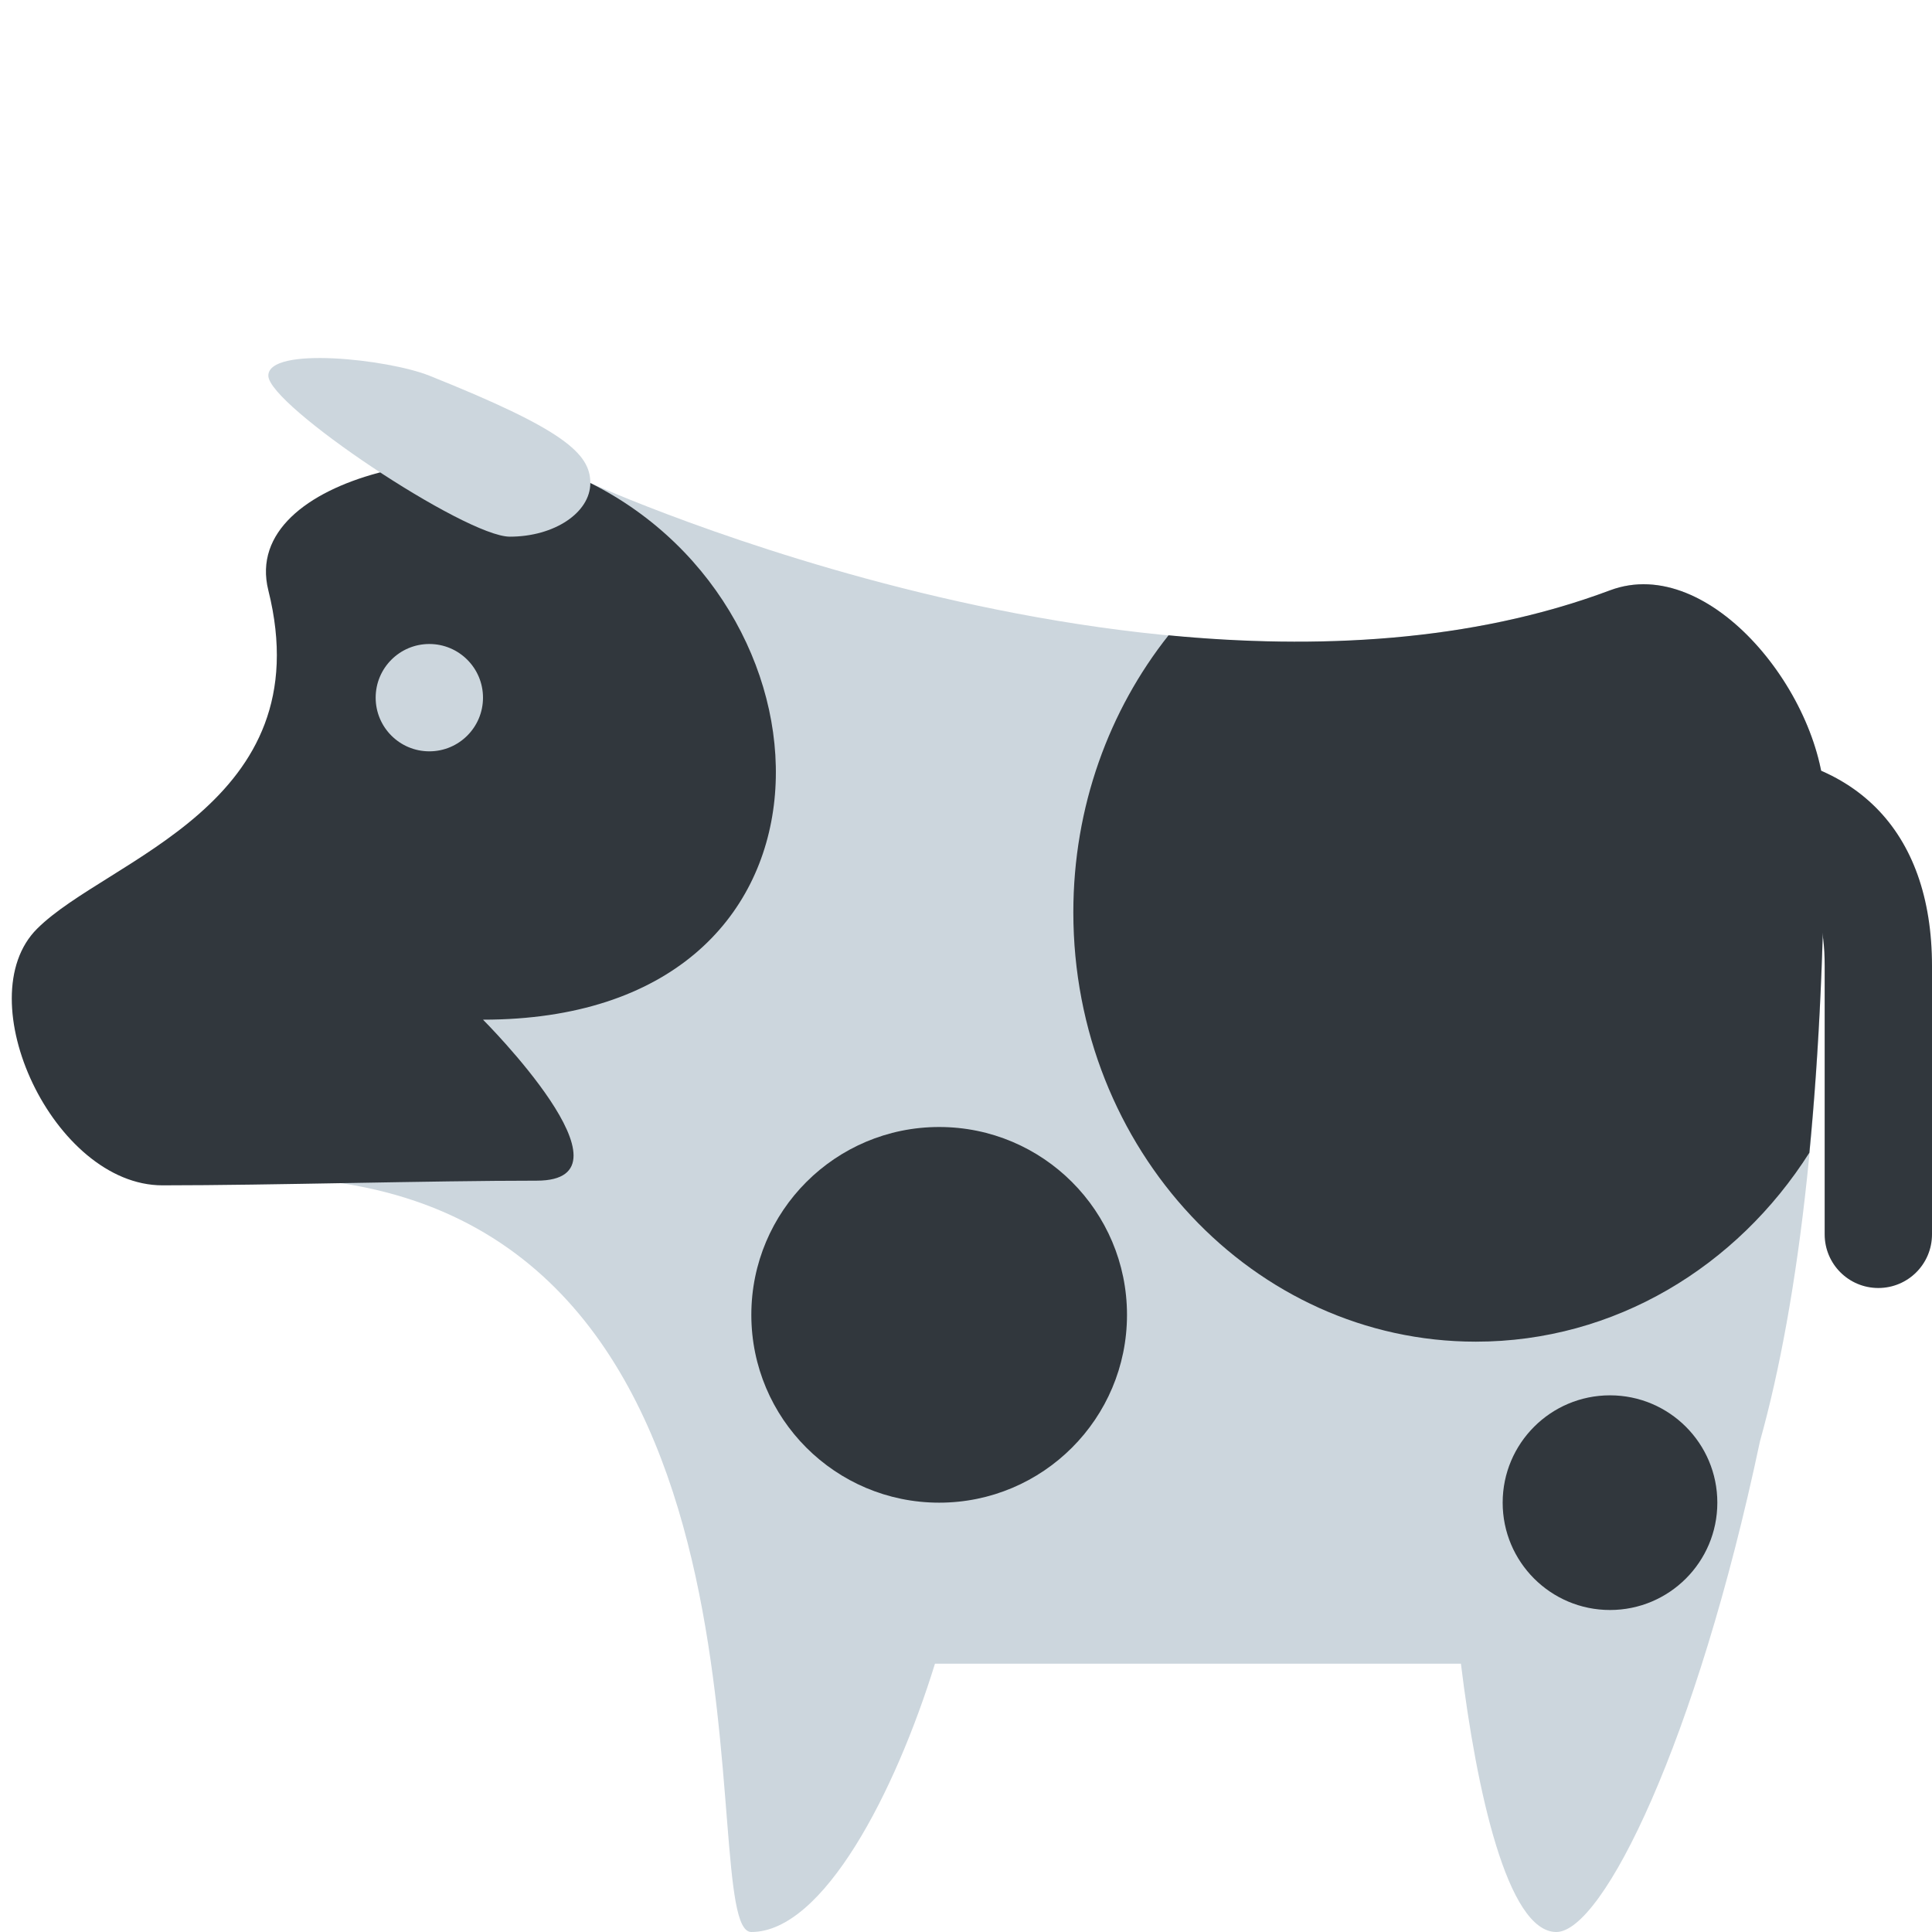
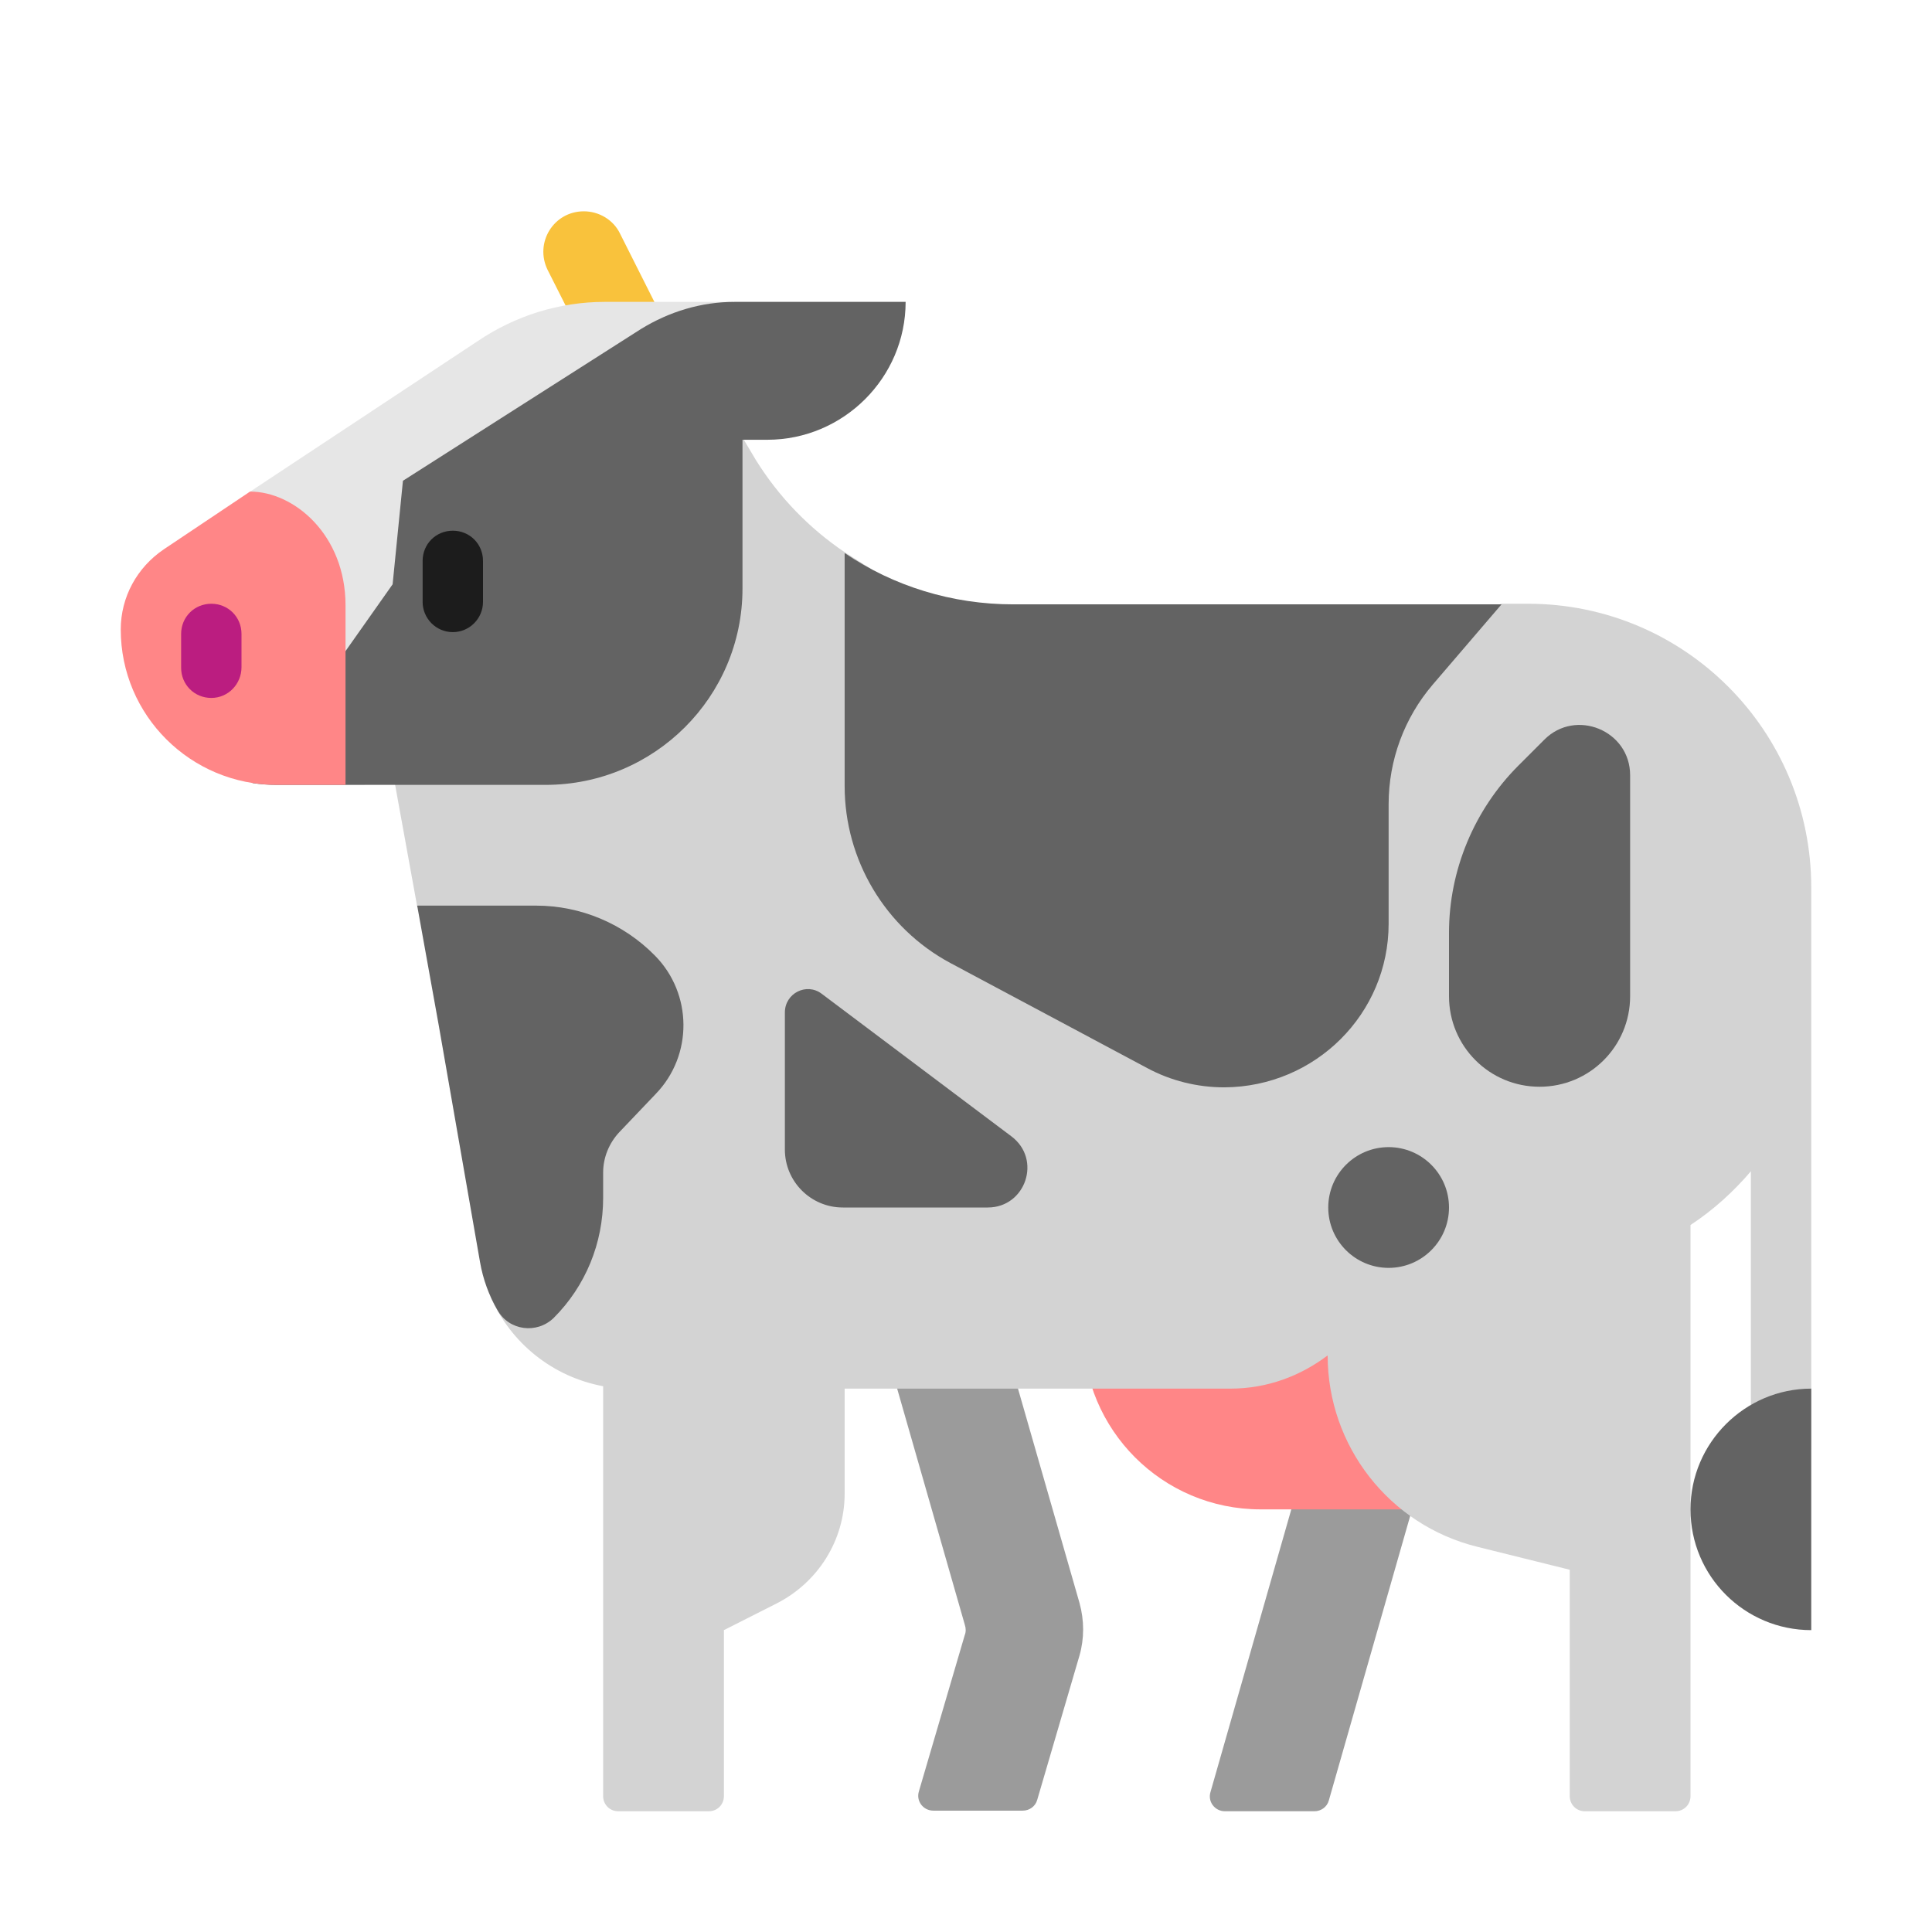
- <svg xmlns="http://www.w3.org/2000/svg" viewBox="0 0 36 36">
-   <path fill="#CCD6DD" d="M34 15c0-2-2.127-4.702-4-4-8 3-19-2-19-2-2.209 0-6.857 9.257-5 10 .277.111.541.227.799.343C4.648 20.087 4.283 21.809 6 22c9 1 6.896 14 8 14 1.344 0 2.685-2.614 3.422-5h9.8c.288 2.354.866 5 1.778 5 .866 0 2.611-3.542 3.794-9.142C33.528 24.232 34 20.326 34 15z" />
-   <path fill="#31373D" d="M10 22c-2 0-4.946.087-6.973.087S-.617 18.609.692 17.305C2 16 6 15 5 11c-.542-2.169 4-3 6-2 4.816 2.408 5 10-2 10 0 0 3 3 1 3zm20-11c-2.586.97-5.485 1.101-8.226.838C20.669 13.231 20 15.031 20 17c0 4.418 3.357 8 7.5 8 2.587 0 4.866-1.396 6.215-3.521.181-1.872.285-4.017.285-6.479 0-2-2.127-4.702-4-4z" />
-   <circle fill="#31373D" cx="17.5" cy="24.5" r="3.5" />
-   <circle fill="#31373D" cx="30" cy="28" r="2" />
-   <path fill="#CCD6DD" d="M11 9c0 .552-.671 1-1.5 1S5 7.552 5 7s2.23-.308 3 0c2.5 1 3 1.448 3 2z" />
-   <circle fill="#CCD6DD" cx="8" cy="13" r="1" />
-   <path fill="#31373D" d="M35 24c-.553 0-1-.447-1-1v-5c0-1.44-.561-2-2-2-.553 0-1-.448-1-1s.447-1 1-1c2.542 0 4 1.458 4 4v5c0 .553-.447 1-1 1z" />
+ <svg xmlns="http://www.w3.org/2000/svg" width="32" height="32" viewBox="0 0 32 32" fill="none">
+   <path d="M14 20H16L17.88 26.55C17.96 26.84 17.96 27.14 17.88 27.42L17.18 29.81C17.15 29.92 17.05 29.99 16.94 29.99H15.46C15.29 29.99 15.17 29.83 15.22 29.67L15.98 27.08C16 27.03 16 26.97 15.98 26.91L14 20Z" fill="#9B9B9B" />
+   <path d="M20.29 30H21.77C21.88 30 21.98 29.93 22.01 29.82L23.96 23H21.96L20.05 29.68C20 29.84 20.12 30 20.29 30Z" fill="#9B9B9B" />
+   <path d="M25.94 25H20.88C19.25 25 17.94 23.68 17.94 22.06V19H25.94V25Z" fill="#FF8687" />
+   <path d="M25.31 10H24.867L18.873 12.245L13.99 9.146C13.407 8.753 12.904 8.237 12.52 7.62L12.3 7.25L10.72 10H6L6.91 15.014L8.108 16.962L9.017 20.038L8.124 21.475C8.459 22.246 9.156 22.806 9.99 22.96V29.75C9.99 29.89 10.1 30 10.24 30H11.74C11.88 30 11.99 29.89 11.99 29.75V27L12.86 26.56C13.55 26.21 13.99 25.51 13.99 24.74V23H20.38C20.99 23 21.54 22.79 21.99 22.45C21.99 23.95 23.01 25.26 24.47 25.62L26 26V29.75C26 29.89 26.11 30 26.25 30H27.75C27.89 30 28 29.89 28 29.75V20.29C28.38 20.04 28.71 19.74 29 19.4V24.01H30V14.7C30 12.1 27.9 10 25.31 10Z" fill="#D3D3D3" />
+   <path d="M9.07 4.47L9.59 5.5H11.09L10.27 3.87C10.16 3.64 9.92 3.5 9.67 3.5C9.17 3.5 8.85 4.02 9.07 4.47Z" fill="#F9C23C" />
+   <path d="M10.016 5H12.141L6.035 13H5.681L2.637 10.939L4.117 8.16L7.915 5.648C8.535 5.229 9.266 5 10.016 5Z" fill="#E6E6E6" />
+   <path d="M6.503 9.678L4.182 12.97C4.312 12.99 4.442 13 4.582 13H9.035C10.837 13 12.298 11.544 12.298 9.748V7.284H12.708C13.969 7.284 15 6.257 15 5H12.168C11.617 5 11.087 5.16 10.617 5.449L6.674 7.963L6.503 9.678Z" fill="#636363" />
+   <path d="M25.58 12.25L25.15 12.68C24.42 13.41 24 14.41 24 15.45V16.5C24 17.33 24.67 18 25.5 18C26.33 18 27 17.33 27 16.5V12.84C27 12.1 26.1 11.73 25.58 12.25Z" fill="#636363" />
+   <path d="M30 23C28.9 23 28 23.9 28 25C28 26.11 28.9 27 30 27V23Z" fill="#636363" />
+   <path d="M13.61 16.46L16.75 18.82C17.26 19.2 16.99 20 16.36 20H13.96C13.43 20 13 19.57 13 19.04V16.77C13 16.45 13.36 16.27 13.61 16.46Z" fill="#636363" />
+   <path d="M6.91 15L7.27 17L7.95 20.9C8 21.19 8.1 21.46 8.24 21.7C8.43 22.04 8.89 22.1 9.17 21.83C9.7 21.3 9.99 20.59 9.99 19.84V19.42C9.99 19.17 10.09 18.93 10.26 18.75L10.86 18.12C11.48 17.48 11.47 16.46 10.85 15.83C10.33 15.3 9.62 15 8.88 15H6.91Z" fill="#636363" />
+   <path d="M24 20C24 20.552 23.552 21 23 21C22.448 21 22 20.552 22 20C22 19.448 22.448 19 23 19C23.552 19 24 19.448 24 20Z" fill="#636363" />
+   <path d="M23 13.32V15.3C23 16.79 21.79 18 20.28 18.01C19.83 18.01 19.39 17.9 19 17.69L15.74 15.95C14.66 15.37 13.99 14.24 13.99 13.02V9.16C14.8 9.71 15.77 10.01 16.78 10.01H24.87L23.73 11.34C23.26 11.89 23 12.59 23 13.32Z" fill="#636363" />
+   <path d="M5.723 13V10.027C5.723 8.86 4.872 8.142 4.142 8.142L2.711 9.1C2.27 9.399 2 9.888 2 10.426C2 11.853 3.161 13 4.582 13H5.723Z" fill="#FF8687" />
+   <path d="M7.5 10.47C7.22 10.47 7 10.24 7 9.97V9.29C7 9.01 7.22 8.79 7.5 8.79C7.78 8.79 8 9.01 8 9.29V9.97C8 10.24 7.78 10.47 7.5 10.47Z" fill="#1C1C1C" />
+   <path d="M3.5 11.56C3.22 11.56 3 11.34 3 11.06V10.5C3 10.22 3.22 10 3.5 10C3.78 10 4 10.22 4 10.5V11.05C4 11.33 3.78 11.56 3.5 11.56Z" fill="#BB1D80" />
</svg>
